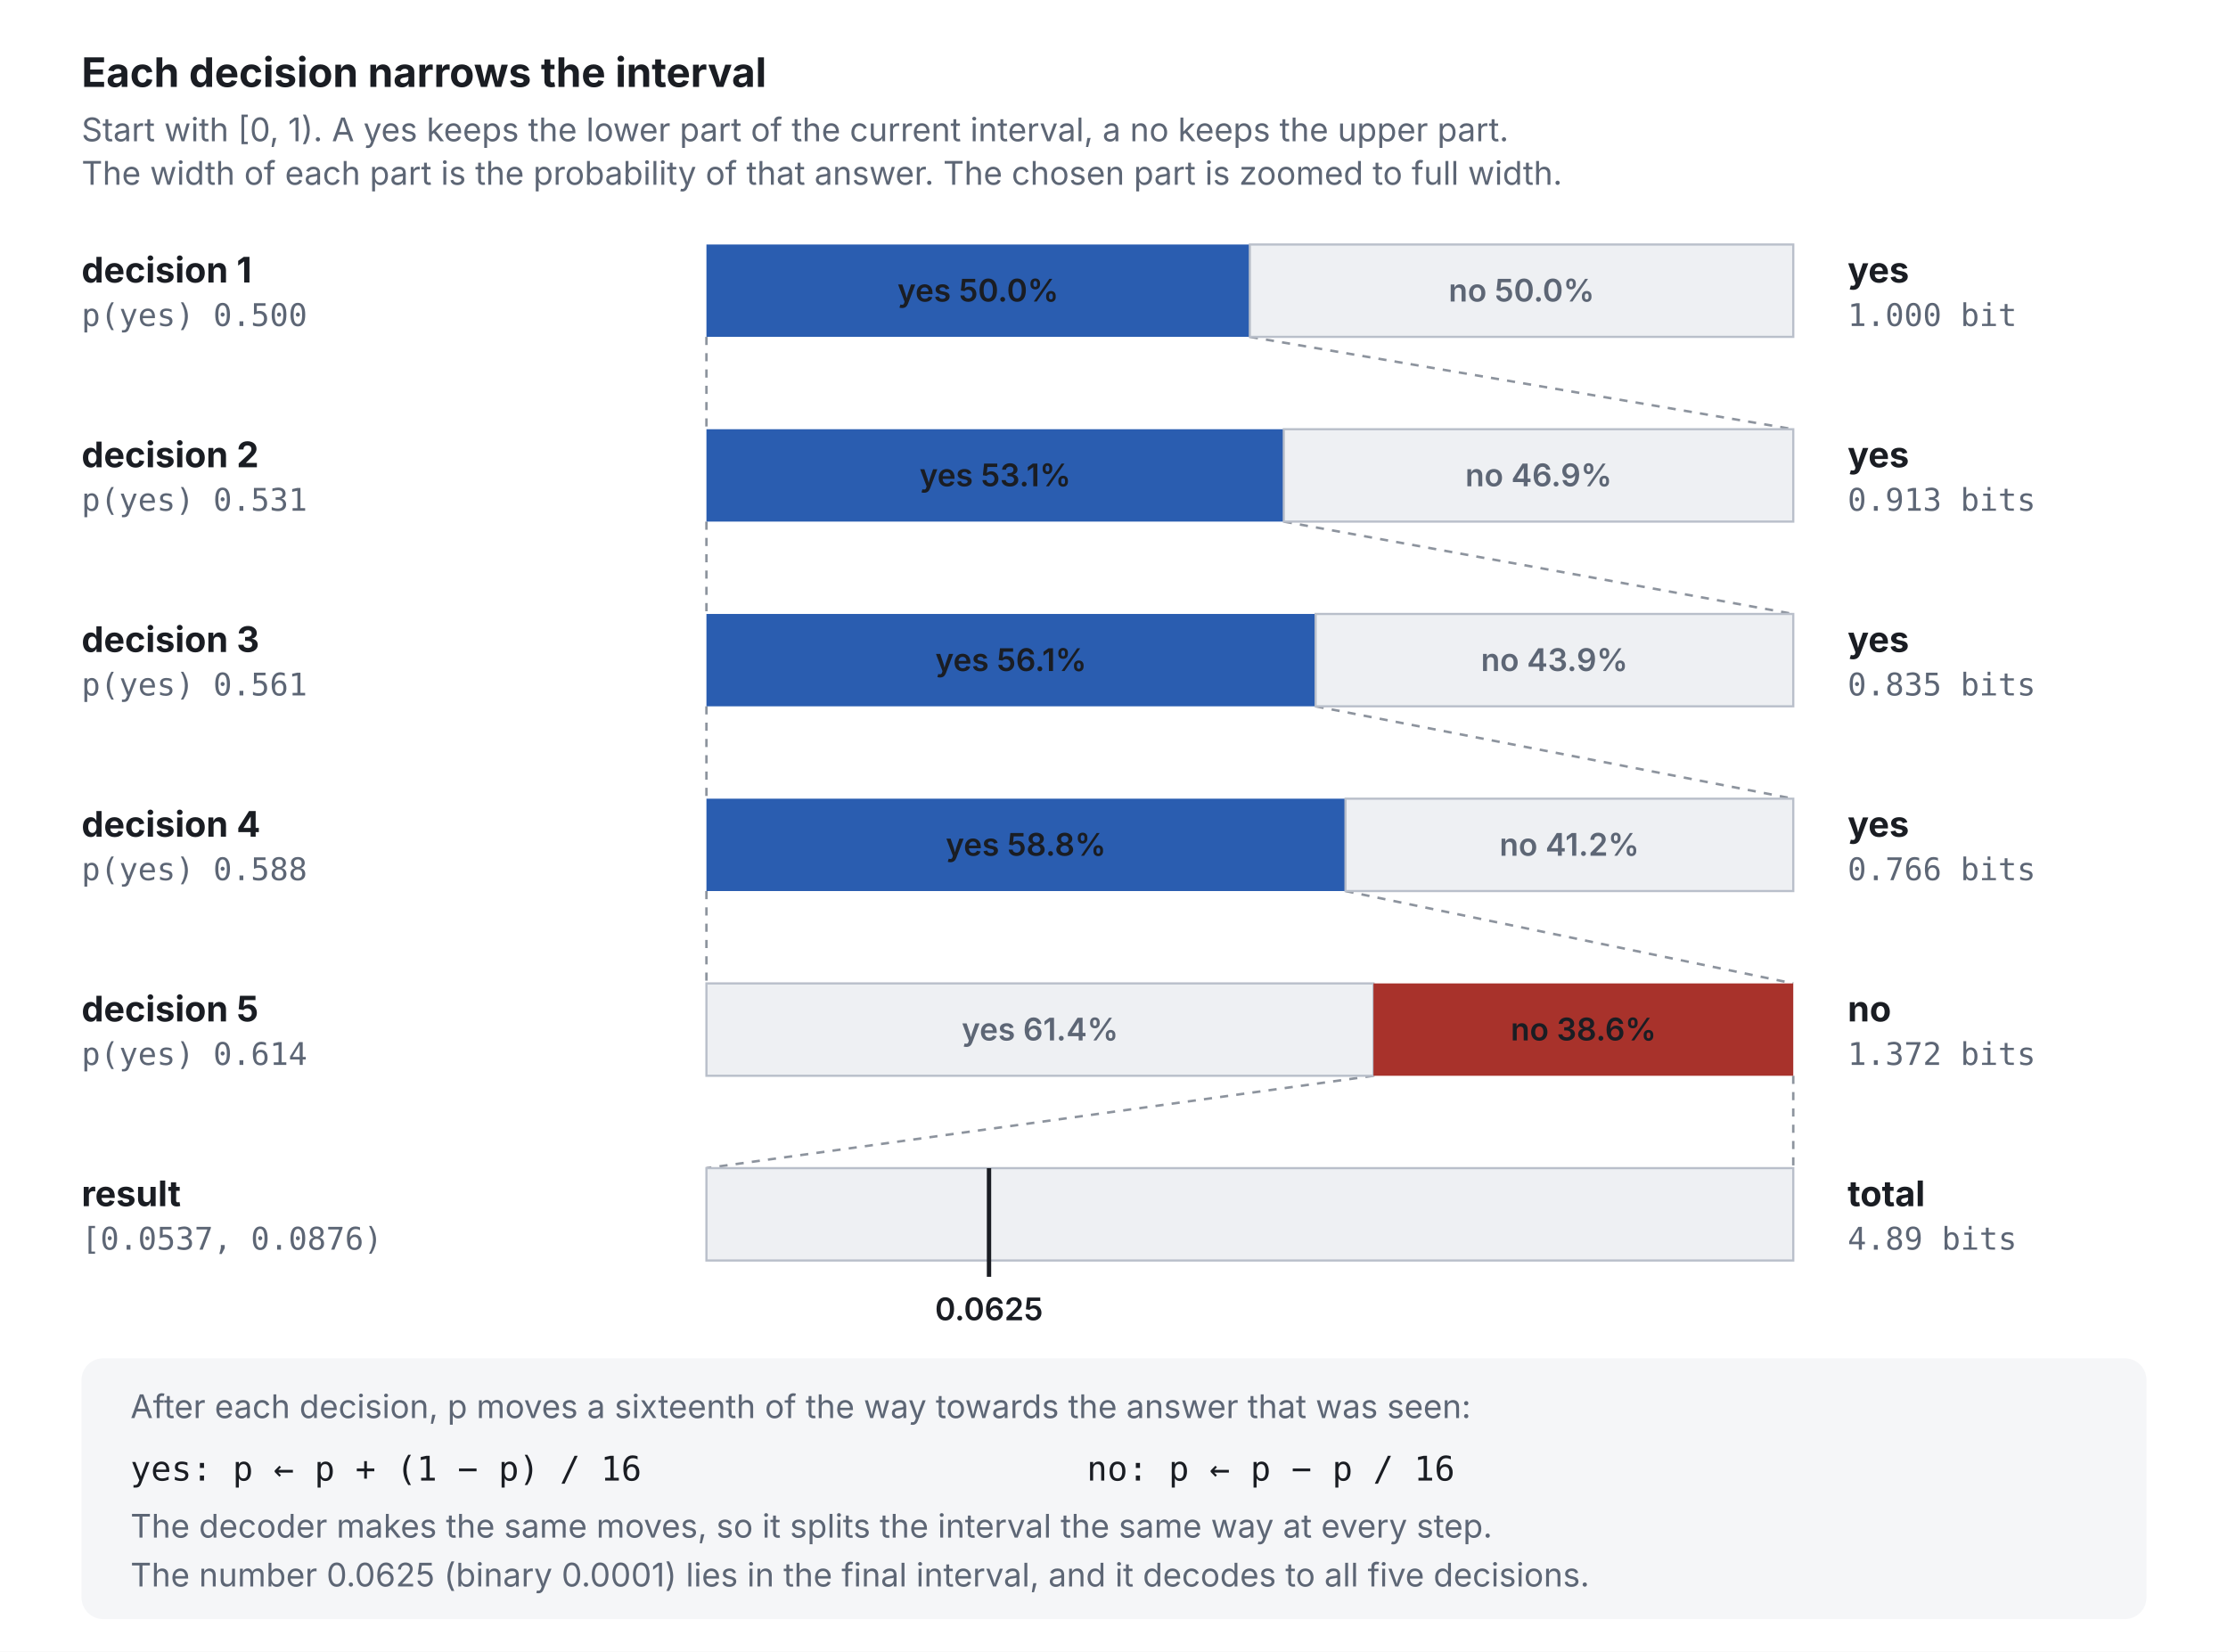
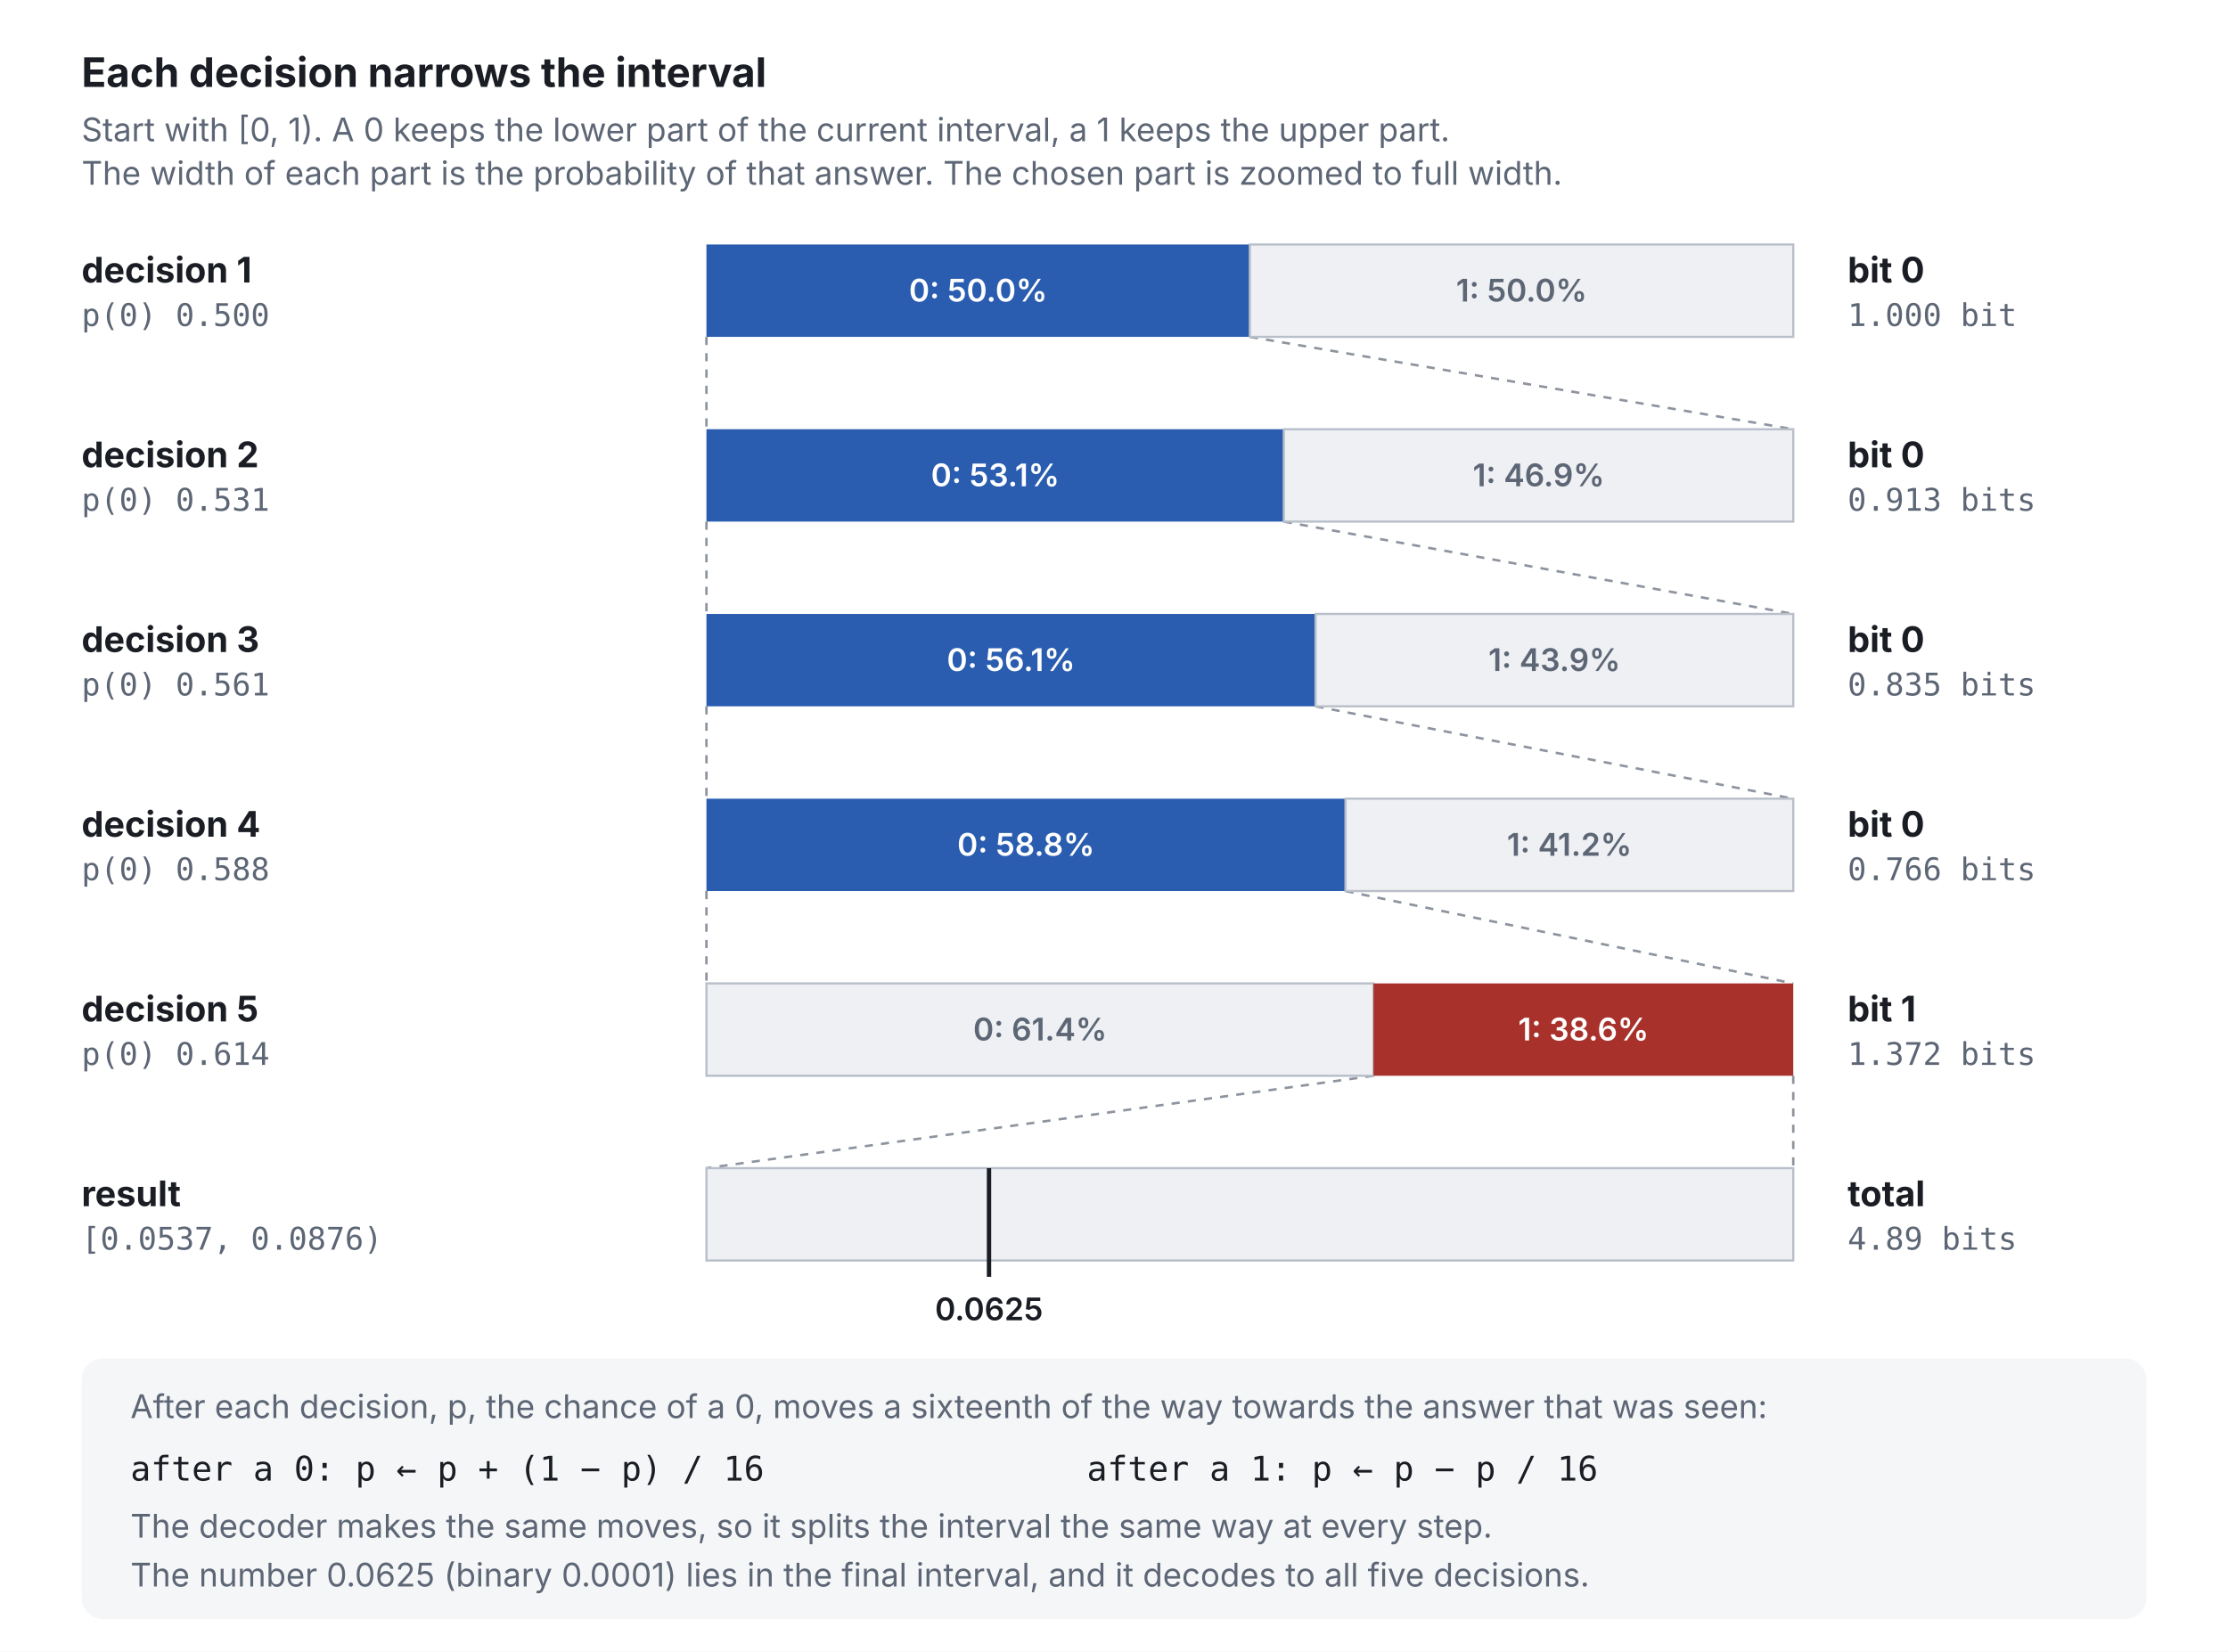
- <svg xmlns="http://www.w3.org/2000/svg" viewBox="0 0 820 608" width="820" height="608" role="img" aria-label="How a range coder narrows an interval for five decisions, yes, yes, yes, yes, no. Each row is the current interval, zoomed to full width. Its left part is the yes outcome, with width equal to the probability of yes, and its right part is no. The chosen part becomes the interval for the next row. The probability of yes starts at 50% and rises to 61.4% as the decisions are seen. The decisions cost 1, 0.913, 0.835, 0.766 and 1.372 bits, 4.89 bits in total. The final interval runs from 0.0537 to 0.0876, and the number 0.0625 inside it encodes all five decisions.">
+ <svg xmlns="http://www.w3.org/2000/svg" viewBox="0 0 820 608" width="820" height="608" role="img" aria-label="How a range coder narrows an interval for five decisions, with the answers 0, 0, 0, 0 and 1. Each row is the current interval, zoomed to full width. Its left, lower part is the 0 outcome, with width equal to the probability of a 0, and its right, upper part is the 1 outcome. The chosen part becomes the interval for the next row. The probability of a 0 starts at 50% and rises to 61.4% as 0s are seen. The decisions cost 1, 0.913, 0.835, 0.766 and 1.372 bits, 4.89 bits in total. The final interval runs from 0.0537 to 0.0876, and the number 0.0625 inside it encodes all five decisions.">
  <style>
		text { font-family: system-ui, -apple-system, "Segoe UI", sans-serif; fill: #1a1d23; }
		.mono { font-family: ui-monospace, "SFMono-Regular", Menlo, Consolas, monospace; }
		.ttl { font-size: 15px; font-weight: 700; }
		.note { font-size: 12px; fill: #5d6675; }
		.step { font-size: 13px; font-weight: 700; }
		.val { font-size: 11.5px; fill: #5d6675; }
		.part { font-size: 11.5px; font-weight: 600; }
+ 		.on { fill: #ffffff; }
		.bg { fill: #ffffff; }
- 		.yesOn { fill: #2a5db0; }
- 		.noOn { fill: #a8322b; }
+ 		.bit0On { fill: #2a5db0; }
+ 		.bit1On { fill: #a8322b; }
		.off { fill: #eef0f3; stroke: #b9bfca; stroke-width: 0.8; }
		.chain { fill: none; stroke: #5d6675; stroke-width: 0.9; stroke-dasharray: 3 3; opacity: 0.7; }
		.panel { fill: #f5f6f8; }
		.marker { stroke: #1a1d23; stroke-width: 1.6; }
	</style>
  <rect class="bg" x="0" y="0" width="820" height="608" />
  <text class="ttl" x="30" y="32">Each decision narrows the interval</text>
-   <text class="note" x="30" y="52">Start with [0, 1). A yes keeps the lower part of the current interval, a no keeps the upper part.</text>
+   <text class="note" x="30" y="52">Start with [0, 1). A 0 keeps the lower part of the current interval, a 1 keeps the upper part.</text>
  <text class="note" x="30" y="68">The width of each part is the probability of that answer. The chosen part is zoomed to full width.</text>
  <path class="chain" d="M260 124 V158 M460 124 L660 158" />
  <path class="chain" d="M260 192 V226 M472.5 192 L660 226" />
  <path class="chain" d="M260 260 V294 M484.2 260 L660 294" />
  <path class="chain" d="M260 328 V362 M495.2 328 L660 362" />
  <path class="chain" d="M505.5 396 L260 430 M660 396 V430" />
  <text class="step" x="30" y="104">decision 1</text>
-   <text class="val mono" x="30" y="120">p(yes) 0.500</text>
-   <rect class="yesOn" x="260" y="90" width="200" height="34" />
+   <text class="val mono" x="30" y="120">p(0) 0.500</text>
+   <rect class="bit0On" x="260" y="90" width="200" height="34" />
  <rect class="off" x="460" y="90" width="200" height="34" />
-   <text class="part" x="360" y="111" text-anchor="middle" fill="#ffffff">yes 50.0%</text>
-   <text class="part note" x="560" y="111" text-anchor="middle">no 50.0%</text>
-   <text class="step" x="680" y="104">yes</text>
+   <text class="part on" x="360" y="111" text-anchor="middle">0: 50.0%</text>
+   <text class="part note" x="560" y="111" text-anchor="middle">1: 50.0%</text>
+   <text class="step" x="680" y="104">bit 0</text>
  <text class="val mono" x="680" y="120">1.000 bit</text>
  <text class="step" x="30" y="172">decision 2</text>
-   <text class="val mono" x="30" y="188">p(yes) 0.531</text>
-   <rect class="yesOn" x="260" y="158" width="212.5" height="34" />
+   <text class="val mono" x="30" y="188">p(0) 0.531</text>
+   <rect class="bit0On" x="260" y="158" width="212.5" height="34" />
  <rect class="off" x="472.5" y="158" width="187.5" height="34" />
-   <text class="part" x="366.3" y="179" text-anchor="middle" fill="#ffffff">yes 53.1%</text>
-   <text class="part note" x="566.3" y="179" text-anchor="middle">no 46.9%</text>
-   <text class="step" x="680" y="172">yes</text>
+   <text class="part on" x="366.3" y="179" text-anchor="middle">0: 53.1%</text>
+   <text class="part note" x="566.3" y="179" text-anchor="middle">1: 46.9%</text>
+   <text class="step" x="680" y="172">bit 0</text>
  <text class="val mono" x="680" y="188">0.913 bits</text>
  <text class="step" x="30" y="240">decision 3</text>
-   <text class="val mono" x="30" y="256">p(yes) 0.561</text>
-   <rect class="yesOn" x="260" y="226" width="224.2" height="34" />
+   <text class="val mono" x="30" y="256">p(0) 0.561</text>
+   <rect class="bit0On" x="260" y="226" width="224.2" height="34" />
  <rect class="off" x="484.2" y="226" width="175.8" height="34" />
-   <text class="part" x="372.1" y="247" text-anchor="middle" fill="#ffffff">yes 56.1%</text>
-   <text class="part note" x="572.1" y="247" text-anchor="middle">no 43.9%</text>
-   <text class="step" x="680" y="240">yes</text>
+   <text class="part on" x="372.1" y="247" text-anchor="middle">0: 56.1%</text>
+   <text class="part note" x="572.1" y="247" text-anchor="middle">1: 43.9%</text>
+   <text class="step" x="680" y="240">bit 0</text>
  <text class="val mono" x="680" y="256">0.835 bits</text>
  <text class="step" x="30" y="308">decision 4</text>
-   <text class="val mono" x="30" y="324">p(yes) 0.588</text>
-   <rect class="yesOn" x="260" y="294" width="235.2" height="34" />
+   <text class="val mono" x="30" y="324">p(0) 0.588</text>
+   <rect class="bit0On" x="260" y="294" width="235.2" height="34" />
  <rect class="off" x="495.2" y="294" width="164.8" height="34" />
-   <text class="part" x="377.6" y="315" text-anchor="middle" fill="#ffffff">yes 58.8%</text>
-   <text class="part note" x="577.6" y="315" text-anchor="middle">no 41.2%</text>
-   <text class="step" x="680" y="308">yes</text>
+   <text class="part on" x="377.6" y="315" text-anchor="middle">0: 58.8%</text>
+   <text class="part note" x="577.6" y="315" text-anchor="middle">1: 41.2%</text>
+   <text class="step" x="680" y="308">bit 0</text>
  <text class="val mono" x="680" y="324">0.766 bits</text>
  <text class="step" x="30" y="376">decision 5</text>
-   <text class="val mono" x="30" y="392">p(yes) 0.614</text>
+   <text class="val mono" x="30" y="392">p(0) 0.614</text>
  <rect class="off" x="260" y="362" width="245.5" height="34" />
-   <rect class="noOn" x="505.5" y="362" width="154.5" height="34" />
-   <text class="part note" x="382.8" y="383" text-anchor="middle">yes 61.4%</text>
-   <text class="part" x="582.8" y="383" text-anchor="middle" fill="#ffffff">no 38.6%</text>
-   <text class="step" x="680" y="376">no</text>
+   <rect class="bit1On" x="505.5" y="362" width="154.5" height="34" />
+   <text class="part note" x="382.8" y="383" text-anchor="middle">0: 61.4%</text>
+   <text class="part on" x="582.8" y="383" text-anchor="middle">1: 38.6%</text>
+   <text class="step" x="680" y="376">bit 1</text>
  <text class="val mono" x="680" y="392">1.372 bits</text>
  <text class="step" x="30" y="444">result</text>
  <text class="val mono" x="30" y="460">[0.0537, 0.0876)</text>
  <rect class="off" x="260" y="430" width="400" height="34" />
  <line class="marker" x1="364" y1="430" x2="364" y2="470" />
  <text class="part" x="364" y="486" text-anchor="middle">0.0625</text>
  <text class="step" x="680" y="444">total</text>
  <text class="val mono" x="680" y="460">4.89 bits</text>
  <rect class="panel" x="30" y="500" width="760" height="96" rx="8" />
-   <text class="note" x="48" y="522">After each decision, p moves a sixteenth of the way towards the answer that was seen:</text>
-   <text class="mono" x="48" y="545" style="font-size: 12.5px;">yes: p ← p + (1 − p) / 16</text>
-   <text class="mono" x="400" y="545" style="font-size: 12.5px;">no: p ← p − p / 16</text>
+   <text class="note" x="48" y="522">After each decision, p, the chance of a 0, moves a sixteenth of the way towards the answer that was seen:</text>
+   <text class="mono" x="48" y="545" style="font-size: 12.5px;">after a 0: p ← p + (1 − p) / 16</text>
+   <text class="mono" x="400" y="545" style="font-size: 12.5px;">after a 1: p ← p − p / 16</text>
  <text class="note" x="48" y="566">The decoder makes the same moves, so it splits the interval the same way at every step.</text>
  <text class="note" x="48" y="584">The number 0.0625 (binary 0.0001) lies in the final interval, and it decodes to all five decisions.</text>
</svg>
